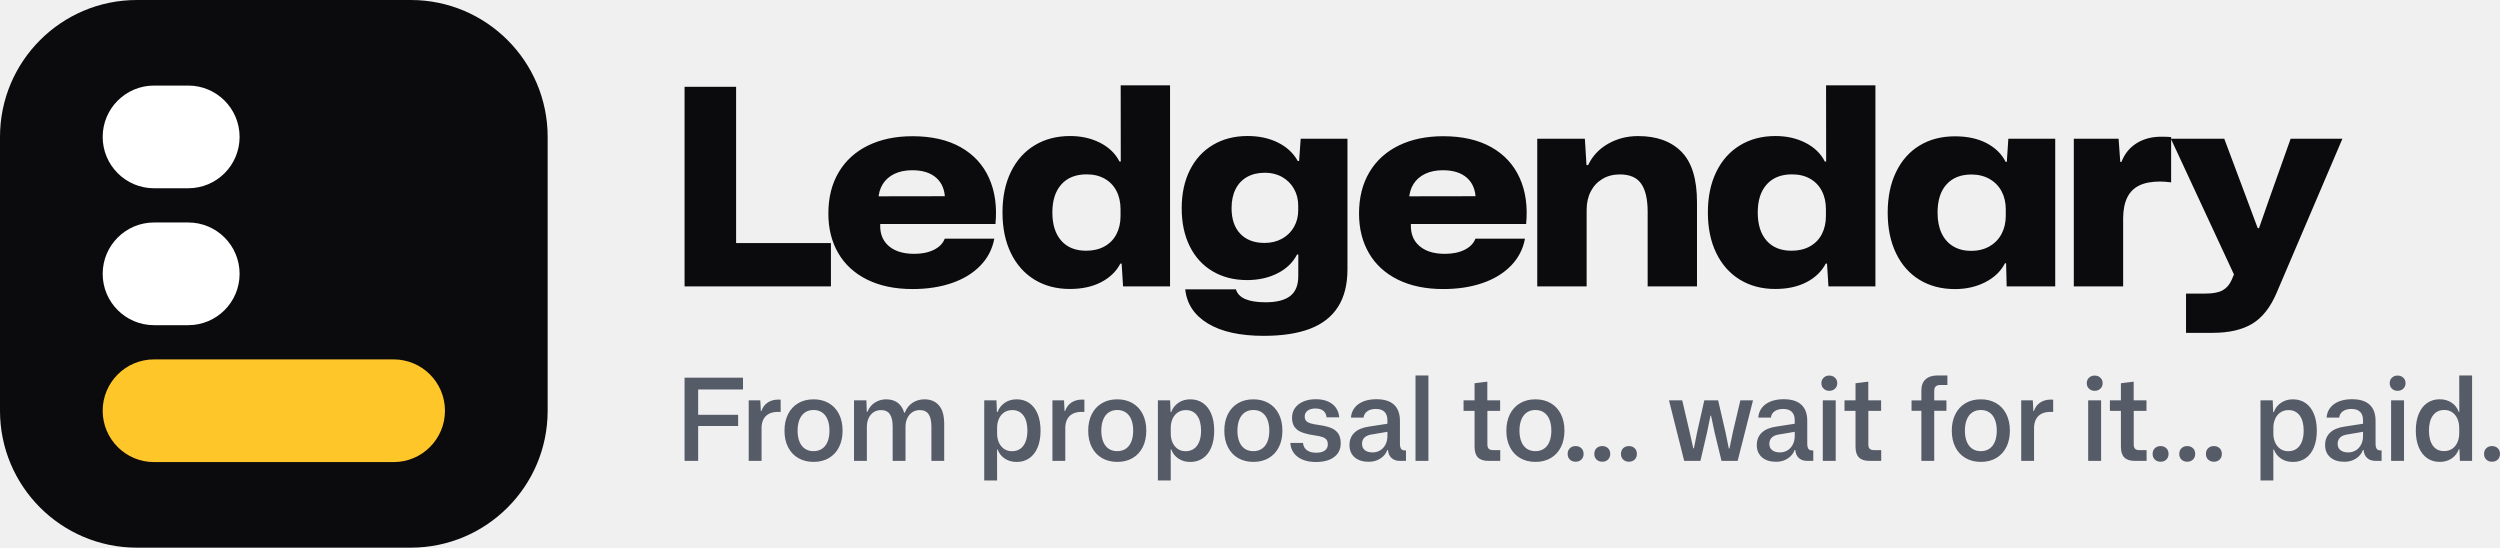
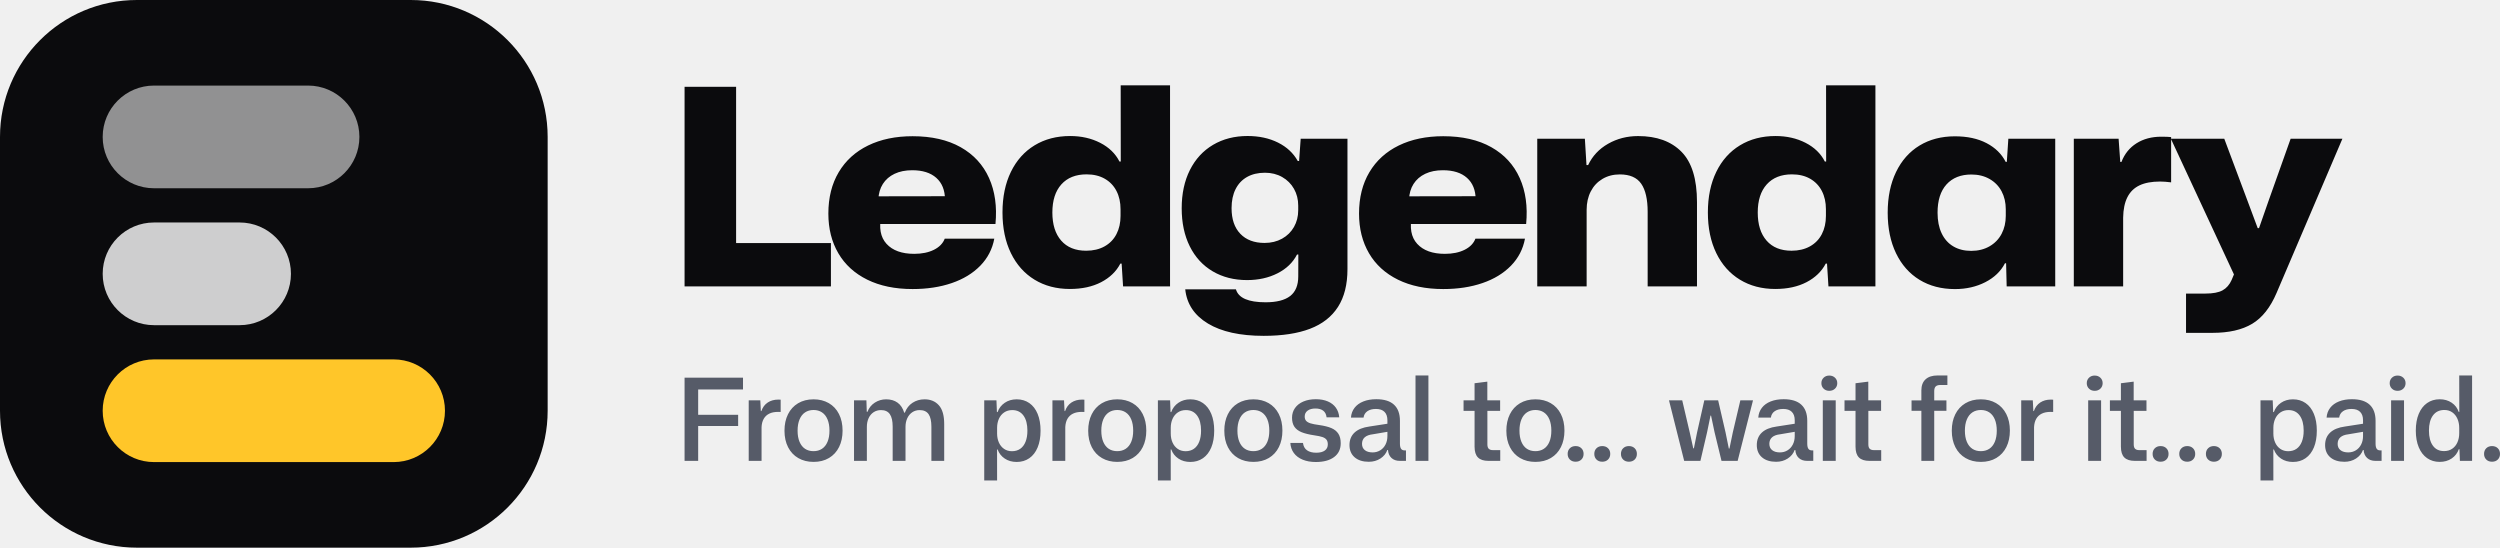
<svg xmlns="http://www.w3.org/2000/svg" viewBox="0 0 328.674 72" width="328.674" height="72" role="img" aria-label="Ledgendary. From proposal to… wait for it… paid.">
  <rect x="0" y="0" width="72" height="72" rx="18" fill="#0b0b0d" />
-   <path d="M20.25 11.25H24.75A6.75 6.75 0 0 1 24.75 24.75H20.25A6.75 6.75 0 0 1 13.5 18V18A6.75 6.75 0 0 1 20.25 11.25Z" fill="#ffffff" />
-   <path d="M20.25 29.25H24.75A6.75 6.75 0 0 1 24.75 42.75H20.25A6.75 6.75 0 0 1 13.5 36V36A6.75 6.75 0 0 1 20.25 29.25Z" fill="#ffffff" />
+   <path d="M20.25 11.25H40.5A6.75 6.75 0 0 1 40.5 24.75H20.25A6.75 6.75 0 0 1 13.5 18V18A6.75 6.75 0 0 1 20.25 11.25Z" fill="#ffffff" opacity="0.55" />
+   <path d="M20.25 29.25H31.5A6.75 6.75 0 0 1 31.5 42.75H20.25A6.75 6.75 0 0 1 13.5 36V36A6.75 6.75 0 0 1 20.25 29.25Z" fill="#ffffff" opacity="0.8" />
  <path d="M20.25 47.25H51.75A6.75 6.75 0 0 1 51.75 60.75H20.25A6.75 6.75 0 0 1 13.5 54V54A6.75 6.75 0 0 1 20.25 47.25Z" fill="#ffc629" />
  <path transform="translate(87.963 37.654) scale(0.036)" fill="#0b0b0d" d="M56.572 -729.0H244.789V-123.262L210.67 -158.371H591.07V0.0H56.572ZM581.692 -265.912Q581.692 -353.534 619.569 -417.153Q657.446 -480.773 726.876 -514.631Q796.306 -548.488 889.243 -548.488Q993.665 -548.488 1064.777 -508.409Q1135.888 -468.331 1168.47 -395.863Q1201.052 -323.394 1191.945 -227.81L689.562 -227.949L775.346 -259.234Q760.821 -191.918 794.13 -155.43Q827.44 -118.942 895.251 -118.942Q937.412 -118.942 967.129 -133.678Q996.845 -148.414 1006.777 -174.46H1187.713Q1177.053 -117.185 1136.591 -75.644Q1096.13 -34.104 1032.569 -12.235Q969.009 9.635 889.263 9.635Q793.345 9.635 723.898 -24.565Q654.452 -58.765 618.072 -121.091Q581.692 -183.416 581.692 -265.912ZM755.807 -328.995 1017.785 -329.411 1007.667 -318.006Q1007.159 -368.499 975.955 -396.378Q944.752 -424.258 887.896 -424.258Q850.813 -424.258 823.424 -411.246Q796.036 -398.235 780.718 -374.178Q765.4 -350.121 764.386 -317.454ZM1217.61 -269.973Q1217.61 -355.244 1248.307 -418.253Q1279.004 -481.263 1334.871 -515.232Q1390.739 -549.2 1464.656 -549.2Q1525.894 -549.2 1574.347 -524.368Q1622.8 -499.536 1644.804 -455.984H1649.549L1649.262 -734.203H1829.485V0.0H1657.965L1652.715 -83.343H1648.064Q1625.659 -40.267 1577.921 -15.451Q1530.183 9.365 1463.622 9.365Q1390.225 9.365 1334.614 -24.604Q1279.004 -58.573 1248.307 -121.668Q1217.61 -184.764 1217.61 -269.973ZM1648.731 -257.449V-281.955Q1648.731 -319.677 1633.925 -348.404Q1619.118 -377.131 1591.149 -393.161Q1563.18 -409.192 1524.681 -409.192Q1465.504 -409.192 1432.616 -372.564Q1399.728 -335.937 1399.728 -269.973Q1399.728 -204.214 1431.966 -167.266Q1464.203 -130.319 1523.306 -130.319Q1561.755 -130.319 1590.287 -146.168Q1618.82 -162.018 1633.776 -190.872Q1648.731 -219.726 1648.731 -257.449ZM1884.994 10.688H2070.086Q2077.022 34.454 2104.18 46.215Q2131.338 57.977 2178.377 57.977Q2238.775 57.977 2268.256 35.075Q2297.736 12.173 2297.736 -36.554L2298.023 -116.305H2293.138Q2270.61 -72.436 2221.81 -47.765Q2173.01 -23.095 2110.879 -23.095Q2039.605 -23.095 1985.356 -55.047Q1931.107 -86.999 1901.585 -146.283Q1872.062 -205.566 1872.062 -285.315Q1872.062 -365.29 1902.015 -425.025Q1931.968 -484.76 1986.574 -517.011Q2041.18 -549.262 2112.568 -549.262Q2175.619 -549.262 2223.771 -525.235Q2271.922 -501.209 2295.903 -457.98H2300.799L2306.605 -539.372H2477.429V-62.853Q2477.429 20.778 2442.837 74.85Q2408.245 128.921 2340.591 154.731Q2272.937 180.54 2171.533 180.54Q2042.372 180.54 1967.865 135.576Q1893.358 90.612 1884.994 10.688ZM2297.581 -278.138V-295.154Q2297.581 -329.008 2282.172 -356.304Q2266.762 -383.601 2239.093 -399.366Q2211.423 -415.131 2176.274 -415.131Q2138.451 -415.131 2111.051 -399.831Q2083.651 -384.53 2068.916 -355.45Q2054.18 -326.369 2054.18 -285.845Q2054.18 -225.455 2086.167 -192.112Q2118.153 -158.768 2174.672 -158.768Q2210.565 -158.768 2238.5 -174.23Q2266.436 -189.691 2282.009 -216.942Q2297.581 -244.193 2297.581 -278.138ZM2519.692 -265.912Q2519.692 -353.534 2557.569 -417.153Q2595.446 -480.773 2664.876 -514.631Q2734.306 -548.488 2827.243 -548.488Q2931.665 -548.488 3002.777 -508.409Q3073.888 -468.331 3106.47 -395.863Q3139.052 -323.394 3129.945 -227.81L2627.562 -227.949L2713.346 -259.234Q2698.821 -191.918 2732.13 -155.43Q2765.44 -118.942 2833.251 -118.942Q2875.412 -118.942 2905.129 -133.678Q2934.845 -148.414 2944.777 -174.46H3125.713Q3115.053 -117.185 3074.591 -75.644Q3034.13 -34.104 2970.569 -12.235Q2907.009 9.635 2827.263 9.635Q2731.345 9.635 2661.898 -24.565Q2592.452 -58.765 2556.072 -121.091Q2519.692 -183.416 2519.692 -265.912ZM2693.807 -328.995 2955.785 -329.411 2945.667 -318.006Q2945.159 -368.499 2913.955 -396.378Q2882.752 -424.258 2825.896 -424.258Q2788.813 -424.258 2761.424 -411.246Q2734.036 -398.235 2718.718 -374.178Q2703.4 -350.121 2702.386 -317.454ZM3170.534 -539.372H3344.415L3350.327 -443.089H3356.312Q3379.791 -492.653 3429.111 -520.841Q3478.431 -549.029 3538.864 -549.029Q3640.586 -549.029 3697.234 -491.661Q3753.882 -434.294 3753.882 -307.567V0.0H3573.719V-272.502Q3573.719 -340.963 3550.192 -374.978Q3526.665 -408.993 3471.965 -408.993Q3436.303 -408.993 3408.666 -392.55Q3381.029 -376.107 3365.949 -346.884Q3350.869 -317.661 3350.869 -279.868V0.0H3170.534ZM3793.61 -269.973Q3793.61 -355.244 3824.307 -418.253Q3855.004 -481.263 3910.871 -515.232Q3966.739 -549.2 4040.656 -549.2Q4101.894 -549.2 4150.347 -524.368Q4198.8 -499.536 4220.804 -455.984H4225.549L4225.262 -734.203H4405.485V0.0H4233.965L4228.715 -83.343H4224.064Q4201.659 -40.267 4153.921 -15.451Q4106.183 9.365 4039.622 9.365Q3966.225 9.365 3910.614 -24.604Q3855.004 -58.573 3824.307 -121.668Q3793.61 -184.764 3793.61 -269.973ZM4224.731 -257.449V-281.955Q4224.731 -319.677 4209.925 -348.404Q4195.118 -377.131 4167.149 -393.161Q4139.18 -409.192 4100.681 -409.192Q4041.504 -409.192 4008.616 -372.564Q3975.728 -335.937 3975.728 -269.973Q3975.728 -204.214 4007.966 -167.266Q4040.203 -130.319 4099.306 -130.319Q4137.755 -130.319 4166.287 -146.168Q4194.82 -162.018 4209.776 -190.872Q4224.731 -219.726 4224.731 -257.449ZM4450.287 -269.245Q4450.287 -354.512 4480.808 -417.732Q4511.329 -480.952 4566.732 -514.546Q4622.134 -548.14 4695.786 -548.14Q4763.642 -548.14 4811.31 -523.255Q4858.978 -498.37 4881.193 -454.847H4885.363L4890.896 -539.372H5062.162V0.0H4884.808L4882.729 -84.485H4878.584Q4855.929 -40.625 4806.734 -15.429Q4757.54 9.767 4696.028 9.767Q4621.939 9.767 4566.583 -24.051Q4511.227 -57.868 4480.757 -121.005Q4450.287 -184.142 4450.287 -269.245ZM4881.552 -257.844V-281.605Q4881.552 -318.304 4866.432 -346.982Q4851.313 -375.66 4822.617 -392.161Q4793.921 -408.662 4756.098 -408.662Q4697.855 -408.662 4665.13 -372.508Q4632.405 -336.354 4632.405 -269.241Q4632.405 -225.401 4647.266 -194.021Q4662.127 -162.642 4689.879 -146.207Q4717.632 -129.773 4755.337 -129.773Q4793.378 -129.773 4822.23 -146.408Q4851.083 -163.043 4866.317 -192.026Q4881.552 -221.008 4881.552 -257.844ZM5129.989 -539.372H5293.58L5299.619 -454.607H5304.039Q5320.785 -498.475 5358.883 -522.595Q5396.981 -546.715 5449.262 -546.715Q5472.72 -546.715 5485.389 -545.324V-379.988Q5462.105 -382.97 5445.058 -382.97Q5399.385 -382.97 5370.022 -369.085Q5340.658 -355.199 5325.764 -325.919Q5310.87 -296.64 5310.184 -251.209V0.0H5129.989ZM5539.807 26.153H5610.933Q5651.897 26.153 5673.363 14.308Q5694.829 2.463 5706.39 -23.649L5723.348 -64.003V-25.419L5484.441 -539.372H5679.446L5765.735 -308.868L5801.567 -212.781H5806.371L5839.927 -308.868L5921.881 -539.372H6110.92L5870.388 24.034Q5836.456 103.532 5781.321 136.567Q5726.187 169.601 5636.381 169.601H5539.807Z" />
  <path transform="translate(88.854 60.59) scale(0.015)" fill="#565b68" d="M76.41 -729.0H588.564V-625.542H174.577L195.595 -646.958V0.0H76.41ZM162.04 -403.841H545.928V-305.351H162.04ZM638.616 -530.392H740.231L744.92 -436.552H749.634Q766.31 -485.712 805.186 -511.378Q844.062 -537.045 897.41 -537.045Q908.012 -537.045 918.661 -536.366V-428.574Q907.02 -429.253 895.93 -429.253Q849.727 -429.253 818.377 -413.733Q787.027 -398.213 770.109 -368.426Q753.191 -338.638 751.175 -295.953V0.0H638.616ZM952.081 -264.44Q952.081 -346.241 982.842 -408.317Q1013.603 -470.392 1071.197 -504.888Q1128.791 -539.384 1206.937 -539.384Q1282.6 -539.384 1340.268 -506.132Q1397.936 -472.88 1429.602 -410.731Q1461.268 -348.581 1461.268 -264.944Q1461.268 -183.472 1430.594 -121.484Q1399.92 -59.496 1342.414 -25.252Q1284.907 8.992 1206.937 8.992Q1131.099 8.992 1073.343 -24.26Q1015.587 -57.512 983.834 -119.41Q952.081 -181.308 952.081 -264.44ZM1346.385 -264.944Q1346.385 -322.369 1329.396 -363.212Q1312.407 -404.056 1280.934 -424.955Q1249.462 -445.855 1206.937 -445.855Q1164.263 -445.855 1132.777 -425.043Q1101.292 -404.231 1084.127 -363.223Q1066.963 -322.215 1066.963 -264.44Q1066.963 -207.52 1084.04 -166.928Q1101.117 -126.336 1132.35 -105.689Q1163.584 -85.042 1206.433 -85.042Q1249.112 -85.042 1280.584 -105.601Q1312.056 -126.161 1329.221 -166.753Q1346.385 -207.345 1346.385 -264.944ZM1561.582 -530.392H1670.157L1673.342 -429.851H1679.213Q1699.473 -482.109 1744.306 -510.746Q1789.139 -539.384 1843.276 -539.384Q1902.892 -539.384 1943.228 -510.168Q1983.565 -480.952 2001.446 -422.365H2006.993Q2027.966 -478.636 2074.304 -509.01Q2120.642 -539.384 2179.907 -539.384Q2258.687 -539.384 2305.327 -487.025Q2351.966 -434.665 2351.966 -323.275V0.0H2239.731V-300.285Q2239.731 -373.924 2215.008 -409.463Q2190.285 -445.001 2137.03 -445.001Q2100.024 -445.001 2071.882 -425.925Q2043.74 -406.85 2028.32 -373.444Q2012.899 -340.038 2012.899 -298.637V0.0H1900.314V-300.285Q1900.314 -373.749 1875.515 -409.375Q1850.715 -445.001 1798.293 -445.001Q1760.963 -445.001 1732.734 -426.09Q1704.504 -407.178 1689.322 -373.772Q1674.141 -340.366 1674.141 -298.637V0.0H1561.582ZM2702.877 -530.392H2809.963L2813.968 -427.812H2819.86Q2838.199 -478.594 2882.596 -508.989Q2926.992 -539.384 2987.281 -539.384Q3050.681 -539.384 3097.943 -506.561Q3145.205 -473.737 3170.838 -411.835Q3196.471 -349.933 3196.471 -264.944Q3196.471 -179.451 3170.838 -117.801Q3145.205 -56.151 3097.943 -23.328Q3050.681 9.496 2987.173 9.496Q2926.82 9.496 2882.628 -20.13Q2838.437 -49.756 2820.404 -99.676H2815.292L2815.616 171.933H2702.877ZM3081.245 -264.944Q3081.245 -349.984 3046.383 -397.524Q3011.522 -445.064 2948.277 -445.064Q2907.523 -445.064 2877.437 -424.584Q2847.351 -404.104 2831.484 -368.686Q2815.616 -333.268 2815.616 -289.549V-239.663Q2815.616 -195.944 2831.239 -160.774Q2846.862 -125.604 2876.457 -105.124Q2906.053 -84.644 2945.722 -84.644Q2988.337 -84.644 3018.768 -105.944Q3049.198 -127.244 3065.221 -168.016Q3081.245 -208.788 3081.245 -264.944ZM3300.616 -530.392H3402.231L3406.92 -436.552H3411.634Q3428.31 -485.712 3467.186 -511.378Q3506.062 -537.045 3559.41 -537.045Q3570.012 -537.045 3580.661 -536.366V-428.574Q3569.02 -429.253 3557.93 -429.253Q3511.727 -429.253 3480.377 -413.733Q3449.027 -398.213 3432.109 -368.426Q3415.191 -338.638 3413.175 -295.953V0.0H3300.616ZM3614.081 -264.44Q3614.081 -346.241 3644.842 -408.317Q3675.603 -470.392 3733.197 -504.888Q3790.791 -539.384 3868.937 -539.384Q3944.6 -539.384 4002.268 -506.132Q4059.936 -472.88 4091.602 -410.731Q4123.268 -348.581 4123.268 -264.944Q4123.268 -183.472 4092.594 -121.484Q4061.92 -59.496 4004.414 -25.252Q3946.907 8.992 3868.937 8.992Q3793.099 8.992 3735.343 -24.26Q3677.587 -57.512 3645.834 -119.41Q3614.081 -181.308 3614.081 -264.44ZM4008.385 -264.944Q4008.385 -322.369 3991.396 -363.212Q3974.407 -404.056 3942.934 -424.955Q3911.462 -445.855 3868.937 -445.855Q3826.263 -445.855 3794.777 -425.043Q3763.292 -404.231 3746.127 -363.223Q3728.963 -322.215 3728.963 -264.44Q3728.963 -207.52 3746.04 -166.928Q3763.117 -126.336 3794.35 -105.689Q3825.584 -85.042 3868.433 -85.042Q3911.112 -85.042 3942.584 -105.601Q3974.056 -126.161 3991.221 -166.753Q4008.385 -207.345 4008.385 -264.944ZM4224.877 -530.392H4331.963L4335.968 -427.812H4341.86Q4360.199 -478.594 4404.596 -508.989Q4448.992 -539.384 4509.281 -539.384Q4572.681 -539.384 4619.943 -506.561Q4667.205 -473.737 4692.838 -411.835Q4718.471 -349.933 4718.471 -264.944Q4718.471 -179.451 4692.838 -117.801Q4667.205 -56.151 4619.943 -23.328Q4572.681 9.496 4509.173 9.496Q4448.82 9.496 4404.628 -20.13Q4360.437 -49.756 4342.404 -99.676H4337.292L4337.616 171.933H4224.877ZM4603.245 -264.944Q4603.245 -349.984 4568.383 -397.524Q4533.522 -445.064 4470.277 -445.064Q4429.523 -445.064 4399.437 -424.584Q4369.351 -404.104 4353.484 -368.686Q4337.616 -333.268 4337.616 -289.549V-239.663Q4337.616 -195.944 4353.239 -160.774Q4368.862 -125.604 4398.457 -105.124Q4428.053 -84.644 4467.722 -84.644Q4510.337 -84.644 4540.768 -105.944Q4571.198 -127.244 4587.221 -168.016Q4603.245 -208.788 4603.245 -264.944ZM4807.081 -264.44Q4807.081 -346.241 4837.842 -408.317Q4868.603 -470.392 4926.197 -504.888Q4983.791 -539.384 5061.937 -539.384Q5137.6 -539.384 5195.268 -506.132Q5252.936 -472.88 5284.602 -410.731Q5316.268 -348.581 5316.268 -264.944Q5316.268 -183.472 5285.594 -121.484Q5254.92 -59.496 5197.414 -25.252Q5139.907 8.992 5061.937 8.992Q4986.099 8.992 4928.343 -24.26Q4870.587 -57.512 4838.834 -119.41Q4807.081 -181.308 4807.081 -264.44ZM5201.385 -264.944Q5201.385 -322.369 5184.396 -363.212Q5167.407 -404.056 5135.934 -424.955Q5104.462 -445.855 5061.937 -445.855Q5019.263 -445.855 4987.777 -425.043Q4956.292 -404.231 4939.127 -363.223Q4921.963 -322.215 4921.963 -264.44Q4921.963 -207.52 4939.04 -166.928Q4956.117 -126.336 4987.35 -105.689Q5018.584 -85.042 5061.433 -85.042Q5104.112 -85.042 5135.584 -105.601Q5167.056 -126.161 5184.221 -166.753Q5201.385 -207.345 5201.385 -264.944ZM5385.802 -157.286H5496.379Q5502.029 -113.318 5532.338 -92.367Q5562.647 -71.416 5612.44 -71.416Q5661.681 -71.416 5687.903 -90.577Q5714.124 -109.737 5714.124 -144.4Q5714.124 -170.496 5702.746 -185.468Q5691.369 -200.441 5667.195 -208.803Q5643.021 -217.165 5596.186 -223.849Q5526.836 -234.016 5484.827 -250.996Q5442.818 -267.976 5421.726 -298.536Q5400.635 -329.096 5400.635 -378.056Q5400.635 -426.525 5426.616 -463.238Q5452.598 -499.952 5499.823 -520.172Q5547.048 -540.392 5609.047 -540.392Q5669.076 -540.392 5714.135 -521.148Q5759.193 -501.904 5784.751 -466.212Q5810.31 -430.52 5814.445 -381.788H5703.39Q5698.735 -421.067 5673.601 -440.021Q5648.467 -458.976 5605.541 -458.976Q5562.438 -458.976 5537.044 -440.06Q5511.65 -421.143 5511.65 -388.504Q5511.65 -364.928 5524.198 -350.876Q5536.746 -336.825 5563.248 -328.635Q5589.751 -320.445 5639.382 -313.915Q5704.885 -304.591 5745.231 -287.36Q5785.577 -270.13 5806.439 -238.146Q5827.301 -206.161 5827.301 -154.345Q5827.301 -76.57 5769.207 -33.285Q5711.113 10.0 5609.44 10.0Q5543.244 10.0 5493.75 -10.496Q5444.255 -30.992 5416.438 -68.848Q5388.622 -106.703 5385.802 -157.286ZM5904.144 -138.371Q5904.144 -206.884 5948.719 -248.236Q5993.293 -289.587 6078.299 -301.021L6247.008 -327.098V-256.477L6107.704 -232.817Q6061.62 -227.567 6037.812 -206.481Q6014.004 -185.394 6014.004 -149.002Q6014.004 -113.681 6038.699 -93.909Q6063.394 -74.137 6107.039 -74.137Q6143.695 -74.137 6173.348 -92.296Q6203.001 -110.455 6219.769 -143.05Q6236.537 -175.644 6236.537 -217.711V-355.709Q6236.537 -404.003 6211.018 -429.525Q6185.5 -455.047 6136.019 -455.047Q6089.297 -455.047 6060.699 -435.04Q6032.101 -415.033 6027.475 -379.208H5917.041Q5920.511 -428.72 5948.646 -465.058Q5976.781 -501.395 6025.751 -520.894Q6074.722 -540.392 6139.382 -540.392Q6242.599 -540.392 6294.478 -492.258Q6346.357 -444.123 6346.357 -350.921V-151.754Q6346.357 -120.548 6356.042 -106.23Q6365.726 -91.911 6386.125 -91.911H6399.153V0.0H6345.07Q6299.569 0.0 6272.215 -25.371Q6244.861 -50.743 6241.683 -95.133H6235.786Q6219.489 -49.477 6175.354 -20.735Q6131.218 8.008 6073.462 8.008Q5994.749 8.008 5949.447 -31.179Q5904.144 -70.366 5904.144 -138.371ZM6482.864 -748.577H6595.926V0.0H6482.864ZM7000.429 -124.281V-438.375H6903.926V-530.392H7000.39V-680.269L7112.291 -694.464V-530.392H7224.495V-438.375H7112.795V-144.153Q7112.795 -117.097 7125.192 -105.565Q7137.589 -94.034 7162.446 -94.034H7225.503V0.0H7121.766Q7059.877 0.0 7030.153 -29.948Q7000.429 -59.896 7000.429 -124.281ZM7279.081 -264.44Q7279.081 -346.241 7309.842 -408.317Q7340.603 -470.392 7398.197 -504.888Q7455.791 -539.384 7533.937 -539.384Q7609.6 -539.384 7667.268 -506.132Q7724.936 -472.88 7756.602 -410.731Q7788.268 -348.581 7788.268 -264.944Q7788.268 -183.472 7757.594 -121.484Q7726.92 -59.496 7669.414 -25.252Q7611.907 8.992 7533.937 8.992Q7458.099 8.992 7400.343 -24.26Q7342.587 -57.512 7310.834 -119.41Q7279.081 -181.308 7279.081 -264.44ZM7673.385 -264.944Q7673.385 -322.369 7656.396 -363.212Q7639.407 -404.056 7607.934 -424.955Q7576.462 -445.855 7533.937 -445.855Q7491.263 -445.855 7459.777 -425.043Q7428.292 -404.231 7411.127 -363.223Q7393.963 -322.215 7393.963 -264.44Q7393.963 -207.52 7411.04 -166.928Q7428.117 -126.336 7459.35 -105.689Q7490.584 -85.042 7533.433 -85.042Q7576.112 -85.042 7607.584 -105.601Q7639.056 -126.161 7656.221 -166.753Q7673.385 -207.345 7673.385 -264.944ZM7816.291 -61.079Q7816.291 -91.479 7835.63 -110.566Q7854.969 -129.654 7886.165 -129.654Q7917.362 -129.654 7936.701 -110.566Q7956.04 -91.479 7956.04 -61.079Q7956.04 -30.679 7936.701 -11.591Q7917.362 7.496 7886.165 7.496Q7854.969 7.496 7835.63 -11.591Q7816.291 -30.679 7816.291 -61.079ZM8049.845 -61.079Q8049.845 -91.479 8069.185 -110.566Q8088.524 -129.654 8119.72 -129.654Q8150.916 -129.654 8170.255 -110.566Q8189.595 -91.479 8189.595 -61.079Q8189.595 -30.679 8170.255 -11.591Q8150.916 7.496 8119.72 7.496Q8088.524 7.496 8069.185 -11.591Q8049.845 -30.679 8049.845 -61.079ZM8283.4 -61.079Q8283.4 -91.479 8302.739 -110.566Q8322.078 -129.654 8353.274 -129.654Q8384.471 -129.654 8403.81 -110.566Q8423.149 -91.479 8423.149 -61.079Q8423.149 -30.679 8403.81 -11.591Q8384.471 7.496 8353.274 7.496Q8322.078 7.496 8302.739 -11.591Q8283.4 -30.679 8283.4 -61.079ZM8704.531 -530.476H8820.475L8886.346 -249.236L8917.241 -109.655H8922.733L8950.662 -249.236L9014.033 -530.476H9135.288L9200.24 -249.236L9228.855 -108.215H9234.49L9263.768 -249.236L9329.965 -530.476H9440.836L9306.293 0.0H9164.768L9103.611 -252.114L9073.088 -396.876H9068.388L9038.693 -252.114L8979.913 0.0H8837.678ZM9474.144 -138.371Q9474.144 -206.884 9518.719 -248.236Q9563.293 -289.587 9648.299 -301.021L9817.008 -327.098V-256.477L9677.704 -232.817Q9631.62 -227.567 9607.812 -206.481Q9584.004 -185.394 9584.004 -149.002Q9584.004 -113.681 9608.699 -93.909Q9633.394 -74.137 9677.039 -74.137Q9713.695 -74.137 9743.348 -92.296Q9773.001 -110.455 9789.769 -143.05Q9806.537 -175.644 9806.537 -217.711V-355.709Q9806.537 -404.003 9781.018 -429.525Q9755.5 -455.047 9706.019 -455.047Q9659.297 -455.047 9630.699 -435.04Q9602.101 -415.033 9597.475 -379.208H9487.041Q9490.511 -428.72 9518.646 -465.058Q9546.781 -501.395 9595.751 -520.894Q9644.722 -540.392 9709.382 -540.392Q9812.599 -540.392 9864.478 -492.258Q9916.357 -444.123 9916.357 -350.921V-151.754Q9916.357 -120.548 9926.042 -106.23Q9935.726 -91.911 9956.125 -91.911H9969.153V0.0H9915.07Q9869.569 0.0 9842.215 -25.371Q9814.861 -50.743 9811.683 -95.133H9805.786Q9789.489 -49.477 9745.354 -20.735Q9701.218 8.008 9643.462 8.008Q9564.749 8.008 9519.447 -31.179Q9474.144 -70.366 9474.144 -138.371ZM10052.582 -530.392H10165.793V0.0H10052.582ZM10040.166 -681.101Q10040.166 -709.957 10059.801 -728.828Q10079.436 -747.7 10109.174 -747.7Q10139.643 -747.7 10159.506 -728.828Q10179.368 -709.957 10179.368 -681.101Q10179.368 -651.903 10159.506 -632.879Q10139.643 -613.855 10109.241 -613.855Q10079.375 -613.855 10059.771 -632.879Q10040.166 -651.903 10040.166 -681.101ZM10339.429 -124.281V-438.375H10242.926V-530.392H10339.39V-680.269L10451.291 -694.464V-530.392H10563.495V-438.375H10451.795V-144.153Q10451.795 -117.097 10464.192 -105.565Q10476.589 -94.034 10501.446 -94.034H10564.503V0.0H10460.766Q10398.877 0.0 10369.153 -29.948Q10339.429 -59.896 10339.429 -124.281ZM10916.444 -438.734H10830.392V-530.134H10916.444V-617.186Q10916.444 -681.112 10953.391 -714.845Q10990.337 -748.577 11058.778 -748.577H11144.608V-665.048H11083.572Q11054.948 -665.048 11042.063 -652.316Q11029.178 -639.584 11029.178 -610.142V-530.134H11136.147V-438.734H11029.168V0.0H10916.444ZM11183.081 -264.44Q11183.081 -346.241 11213.842 -408.317Q11244.603 -470.392 11302.197 -504.888Q11359.791 -539.384 11437.937 -539.384Q11513.6 -539.384 11571.268 -506.132Q11628.936 -472.88 11660.602 -410.731Q11692.268 -348.581 11692.268 -264.944Q11692.268 -183.472 11661.594 -121.484Q11630.92 -59.496 11573.414 -25.252Q11515.907 8.992 11437.937 8.992Q11362.099 8.992 11304.343 -24.26Q11246.587 -57.512 11214.834 -119.41Q11183.081 -181.308 11183.081 -264.44ZM11577.385 -264.944Q11577.385 -322.369 11560.396 -363.212Q11543.407 -404.056 11511.934 -424.955Q11480.462 -445.855 11437.937 -445.855Q11395.263 -445.855 11363.777 -425.043Q11332.292 -404.231 11315.127 -363.223Q11297.963 -322.215 11297.963 -264.44Q11297.963 -207.52 11315.04 -166.928Q11332.117 -126.336 11363.35 -105.689Q11394.584 -85.042 11437.433 -85.042Q11480.112 -85.042 11511.584 -105.601Q11543.056 -126.161 11560.221 -166.753Q11577.385 -207.345 11577.385 -264.944ZM11791.616 -530.392H11893.231L11897.92 -436.552H11902.634Q11919.31 -485.712 11958.186 -511.378Q11997.062 -537.045 12050.41 -537.045Q12061.012 -537.045 12071.661 -536.366V-428.574Q12060.02 -429.253 12048.93 -429.253Q12002.727 -429.253 11971.377 -413.733Q11940.027 -398.213 11923.109 -368.426Q11906.191 -338.638 11904.175 -295.953V0.0H11791.616ZM12378.582 -530.392H12491.793V0.0H12378.582ZM12366.166 -681.101Q12366.166 -709.957 12385.801 -728.828Q12405.436 -747.7 12435.174 -747.7Q12465.643 -747.7 12485.506 -728.828Q12505.368 -709.957 12505.368 -681.101Q12505.368 -651.903 12485.506 -632.879Q12465.643 -613.855 12435.241 -613.855Q12405.375 -613.855 12385.771 -632.879Q12366.166 -651.903 12366.166 -681.101ZM12665.429 -124.281V-438.375H12568.926V-530.392H12665.39V-680.269L12777.291 -694.464V-530.392H12889.495V-438.375H12777.795V-144.153Q12777.795 -117.097 12790.192 -105.565Q12802.589 -94.034 12827.446 -94.034H12890.503V0.0H12786.766Q12724.877 0.0 12695.153 -29.948Q12665.429 -59.896 12665.429 -124.281ZM12943.291 -61.079Q12943.291 -91.479 12962.63 -110.566Q12981.969 -129.654 13013.165 -129.654Q13044.362 -129.654 13063.701 -110.566Q13083.04 -91.479 13083.04 -61.079Q13083.04 -30.679 13063.701 -11.591Q13044.362 7.496 13013.165 7.496Q12981.969 7.496 12962.63 -11.591Q12943.291 -30.679 12943.291 -61.079ZM13176.845 -61.079Q13176.845 -91.479 13196.185 -110.566Q13215.524 -129.654 13246.72 -129.654Q13277.916 -129.654 13297.255 -110.566Q13316.595 -91.479 13316.595 -61.079Q13316.595 -30.679 13297.255 -11.591Q13277.916 7.496 13246.72 7.496Q13215.524 7.496 13196.185 -11.591Q13176.845 -30.679 13176.845 -61.079ZM13410.4 -61.079Q13410.4 -91.479 13429.739 -110.566Q13449.078 -129.654 13480.274 -129.654Q13511.471 -129.654 13530.81 -110.566Q13550.149 -91.479 13550.149 -61.079Q13550.149 -30.679 13530.81 -11.591Q13511.471 7.496 13480.274 7.496Q13449.078 7.496 13429.739 -11.591Q13410.4 -30.679 13410.4 -61.079ZM13888.877 -530.392H13995.963L13999.968 -427.812H14005.86Q14024.199 -478.594 14068.596 -508.989Q14112.992 -539.384 14173.281 -539.384Q14236.681 -539.384 14283.943 -506.561Q14331.205 -473.737 14356.838 -411.835Q14382.471 -349.933 14382.471 -264.944Q14382.471 -179.451 14356.838 -117.801Q14331.205 -56.151 14283.943 -23.328Q14236.681 9.496 14173.173 9.496Q14112.82 9.496 14068.628 -20.13Q14024.437 -49.756 14006.404 -99.676H14001.292L14001.616 171.933H13888.877ZM14267.245 -264.944Q14267.245 -349.984 14232.383 -397.524Q14197.522 -445.064 14134.277 -445.064Q14093.523 -445.064 14063.437 -424.584Q14033.351 -404.104 14017.484 -368.686Q14001.616 -333.268 14001.616 -289.549V-239.663Q14001.616 -195.944 14017.239 -160.774Q14032.862 -125.604 14062.457 -105.124Q14092.053 -84.644 14131.722 -84.644Q14174.337 -84.644 14204.768 -105.944Q14235.198 -127.244 14251.221 -168.016Q14267.245 -208.788 14267.245 -264.944ZM14455.144 -138.371Q14455.144 -206.884 14499.719 -248.236Q14544.293 -289.587 14629.299 -301.021L14798.008 -327.098V-256.477L14658.704 -232.817Q14612.62 -227.567 14588.812 -206.481Q14565.004 -185.394 14565.004 -149.002Q14565.004 -113.681 14589.699 -93.909Q14614.394 -74.137 14658.039 -74.137Q14694.695 -74.137 14724.348 -92.296Q14754.001 -110.455 14770.769 -143.05Q14787.537 -175.644 14787.537 -217.711V-355.709Q14787.537 -404.003 14762.018 -429.525Q14736.5 -455.047 14687.019 -455.047Q14640.297 -455.047 14611.699 -435.04Q14583.101 -415.033 14578.475 -379.208H14468.041Q14471.511 -428.72 14499.646 -465.058Q14527.781 -501.395 14576.751 -520.894Q14625.722 -540.392 14690.382 -540.392Q14793.599 -540.392 14845.478 -492.258Q14897.357 -444.123 14897.357 -350.921V-151.754Q14897.357 -120.548 14907.042 -106.23Q14916.726 -91.911 14937.125 -91.911H14950.153V0.0H14896.07Q14850.569 0.0 14823.215 -25.371Q14795.861 -50.743 14792.683 -95.133H14786.786Q14770.489 -49.477 14726.354 -20.735Q14682.218 8.008 14624.462 8.008Q14545.749 8.008 14500.447 -31.179Q14455.144 -70.366 14455.144 -138.371ZM15033.582 -530.392H15146.793V0.0H15033.582ZM15021.166 -681.101Q15021.166 -709.957 15040.801 -728.828Q15060.436 -747.7 15090.174 -747.7Q15120.643 -747.7 15140.506 -728.828Q15160.368 -709.957 15160.368 -681.101Q15160.368 -651.903 15140.506 -632.879Q15120.643 -613.855 15090.241 -613.855Q15060.375 -613.855 15040.771 -632.879Q15021.166 -651.903 15021.166 -681.101ZM15250.054 -265.448Q15250.054 -350.424 15275.946 -412.16Q15301.838 -473.896 15349.186 -506.892Q15396.534 -539.888 15459.323 -539.888Q15519.837 -539.888 15564.301 -509.918Q15608.766 -479.947 15626.065 -429.165H15631.234L15630.586 -748.577H15743.325V0.0H15636.562L15632.406 -102.063H15626.838Q15608.918 -50.936 15564.377 -20.972Q15519.837 8.992 15459.323 8.992Q15396.534 8.992 15349.186 -24.004Q15301.838 -57.0 15275.946 -118.988Q15250.054 -180.976 15250.054 -265.448ZM15630.586 -241.9V-288.456Q15630.586 -332.519 15615.013 -368.463Q15599.44 -404.406 15569.878 -425.239Q15540.316 -446.072 15500.227 -446.072Q15435.928 -446.072 15400.605 -398.446Q15365.281 -350.82 15365.281 -265.448Q15365.281 -180.904 15399.69 -133.278Q15434.099 -85.652 15497.825 -85.652Q15538.828 -85.652 15568.886 -106.062Q15598.944 -126.472 15614.765 -162.154Q15630.586 -197.836 15630.586 -241.9ZM15848.291 -61.079Q15848.291 -91.479 15867.63 -110.566Q15886.969 -129.654 15918.165 -129.654Q15949.362 -129.654 15968.701 -110.566Q15988.04 -91.479 15988.04 -61.079Q15988.04 -30.679 15968.701 -11.591Q15949.362 7.496 15918.165 7.496Q15886.969 7.496 15867.63 -11.591Q15848.291 -30.679 15848.291 -61.079Z" />
</svg>
